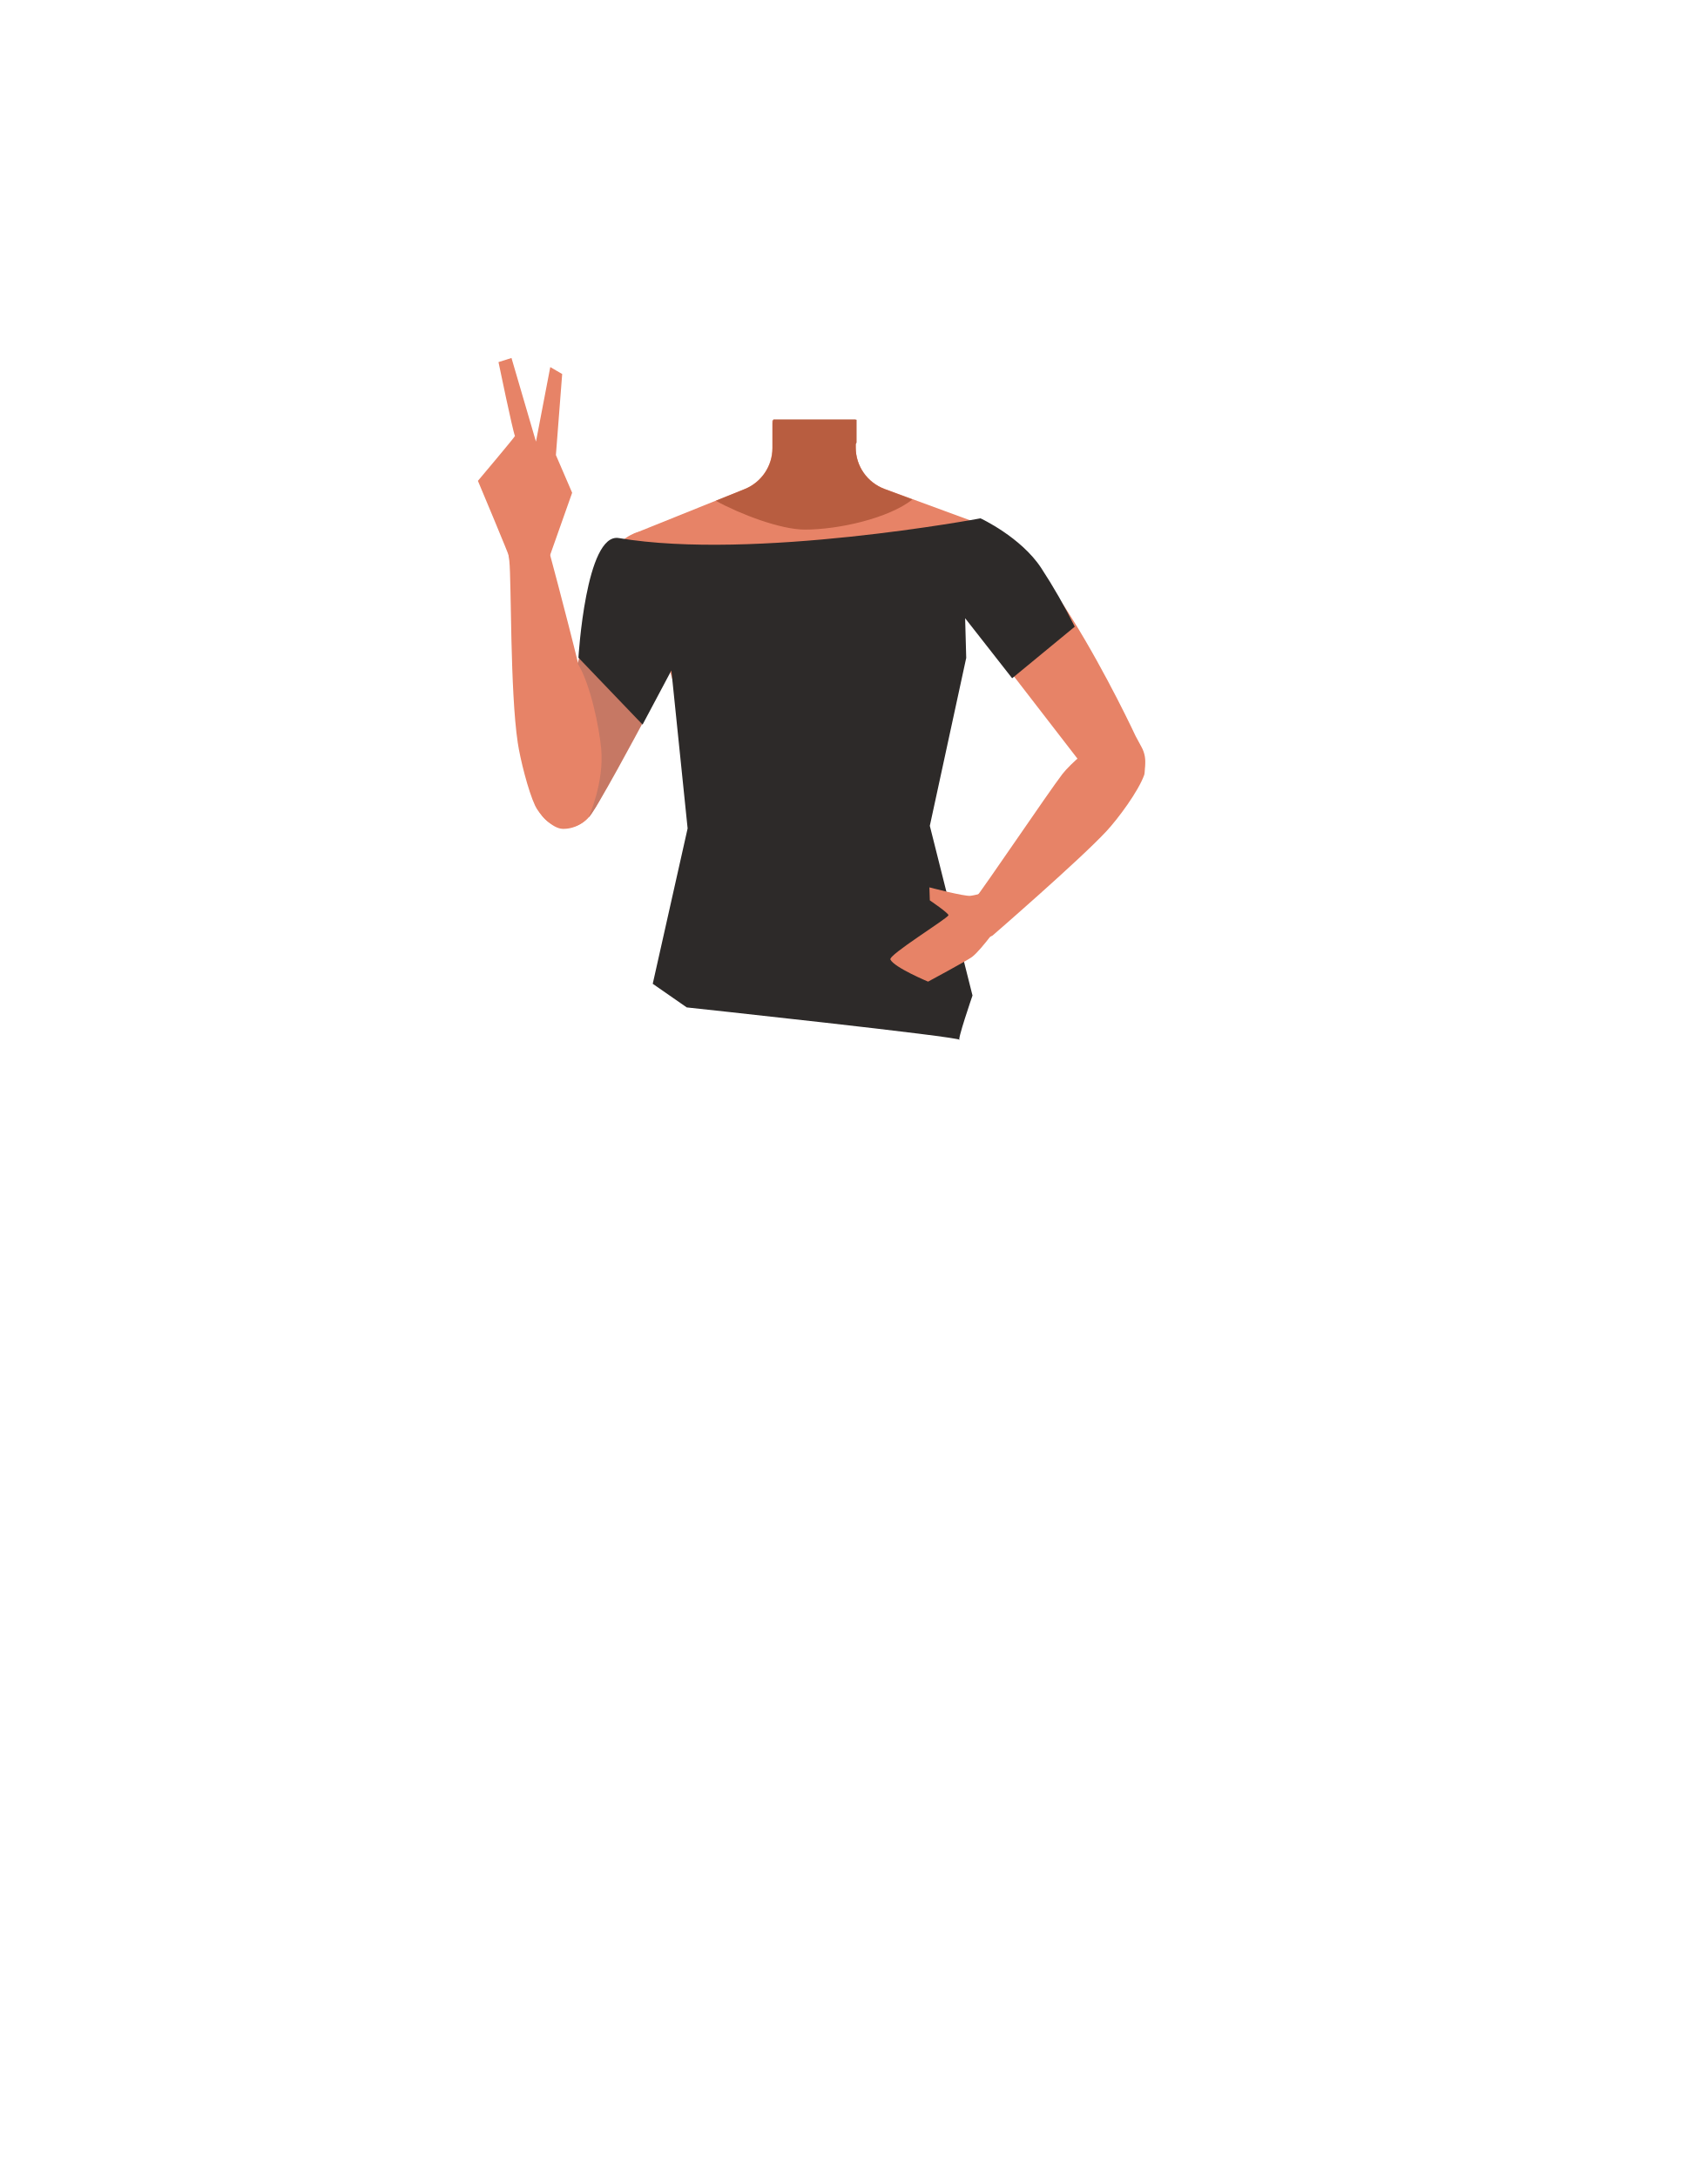
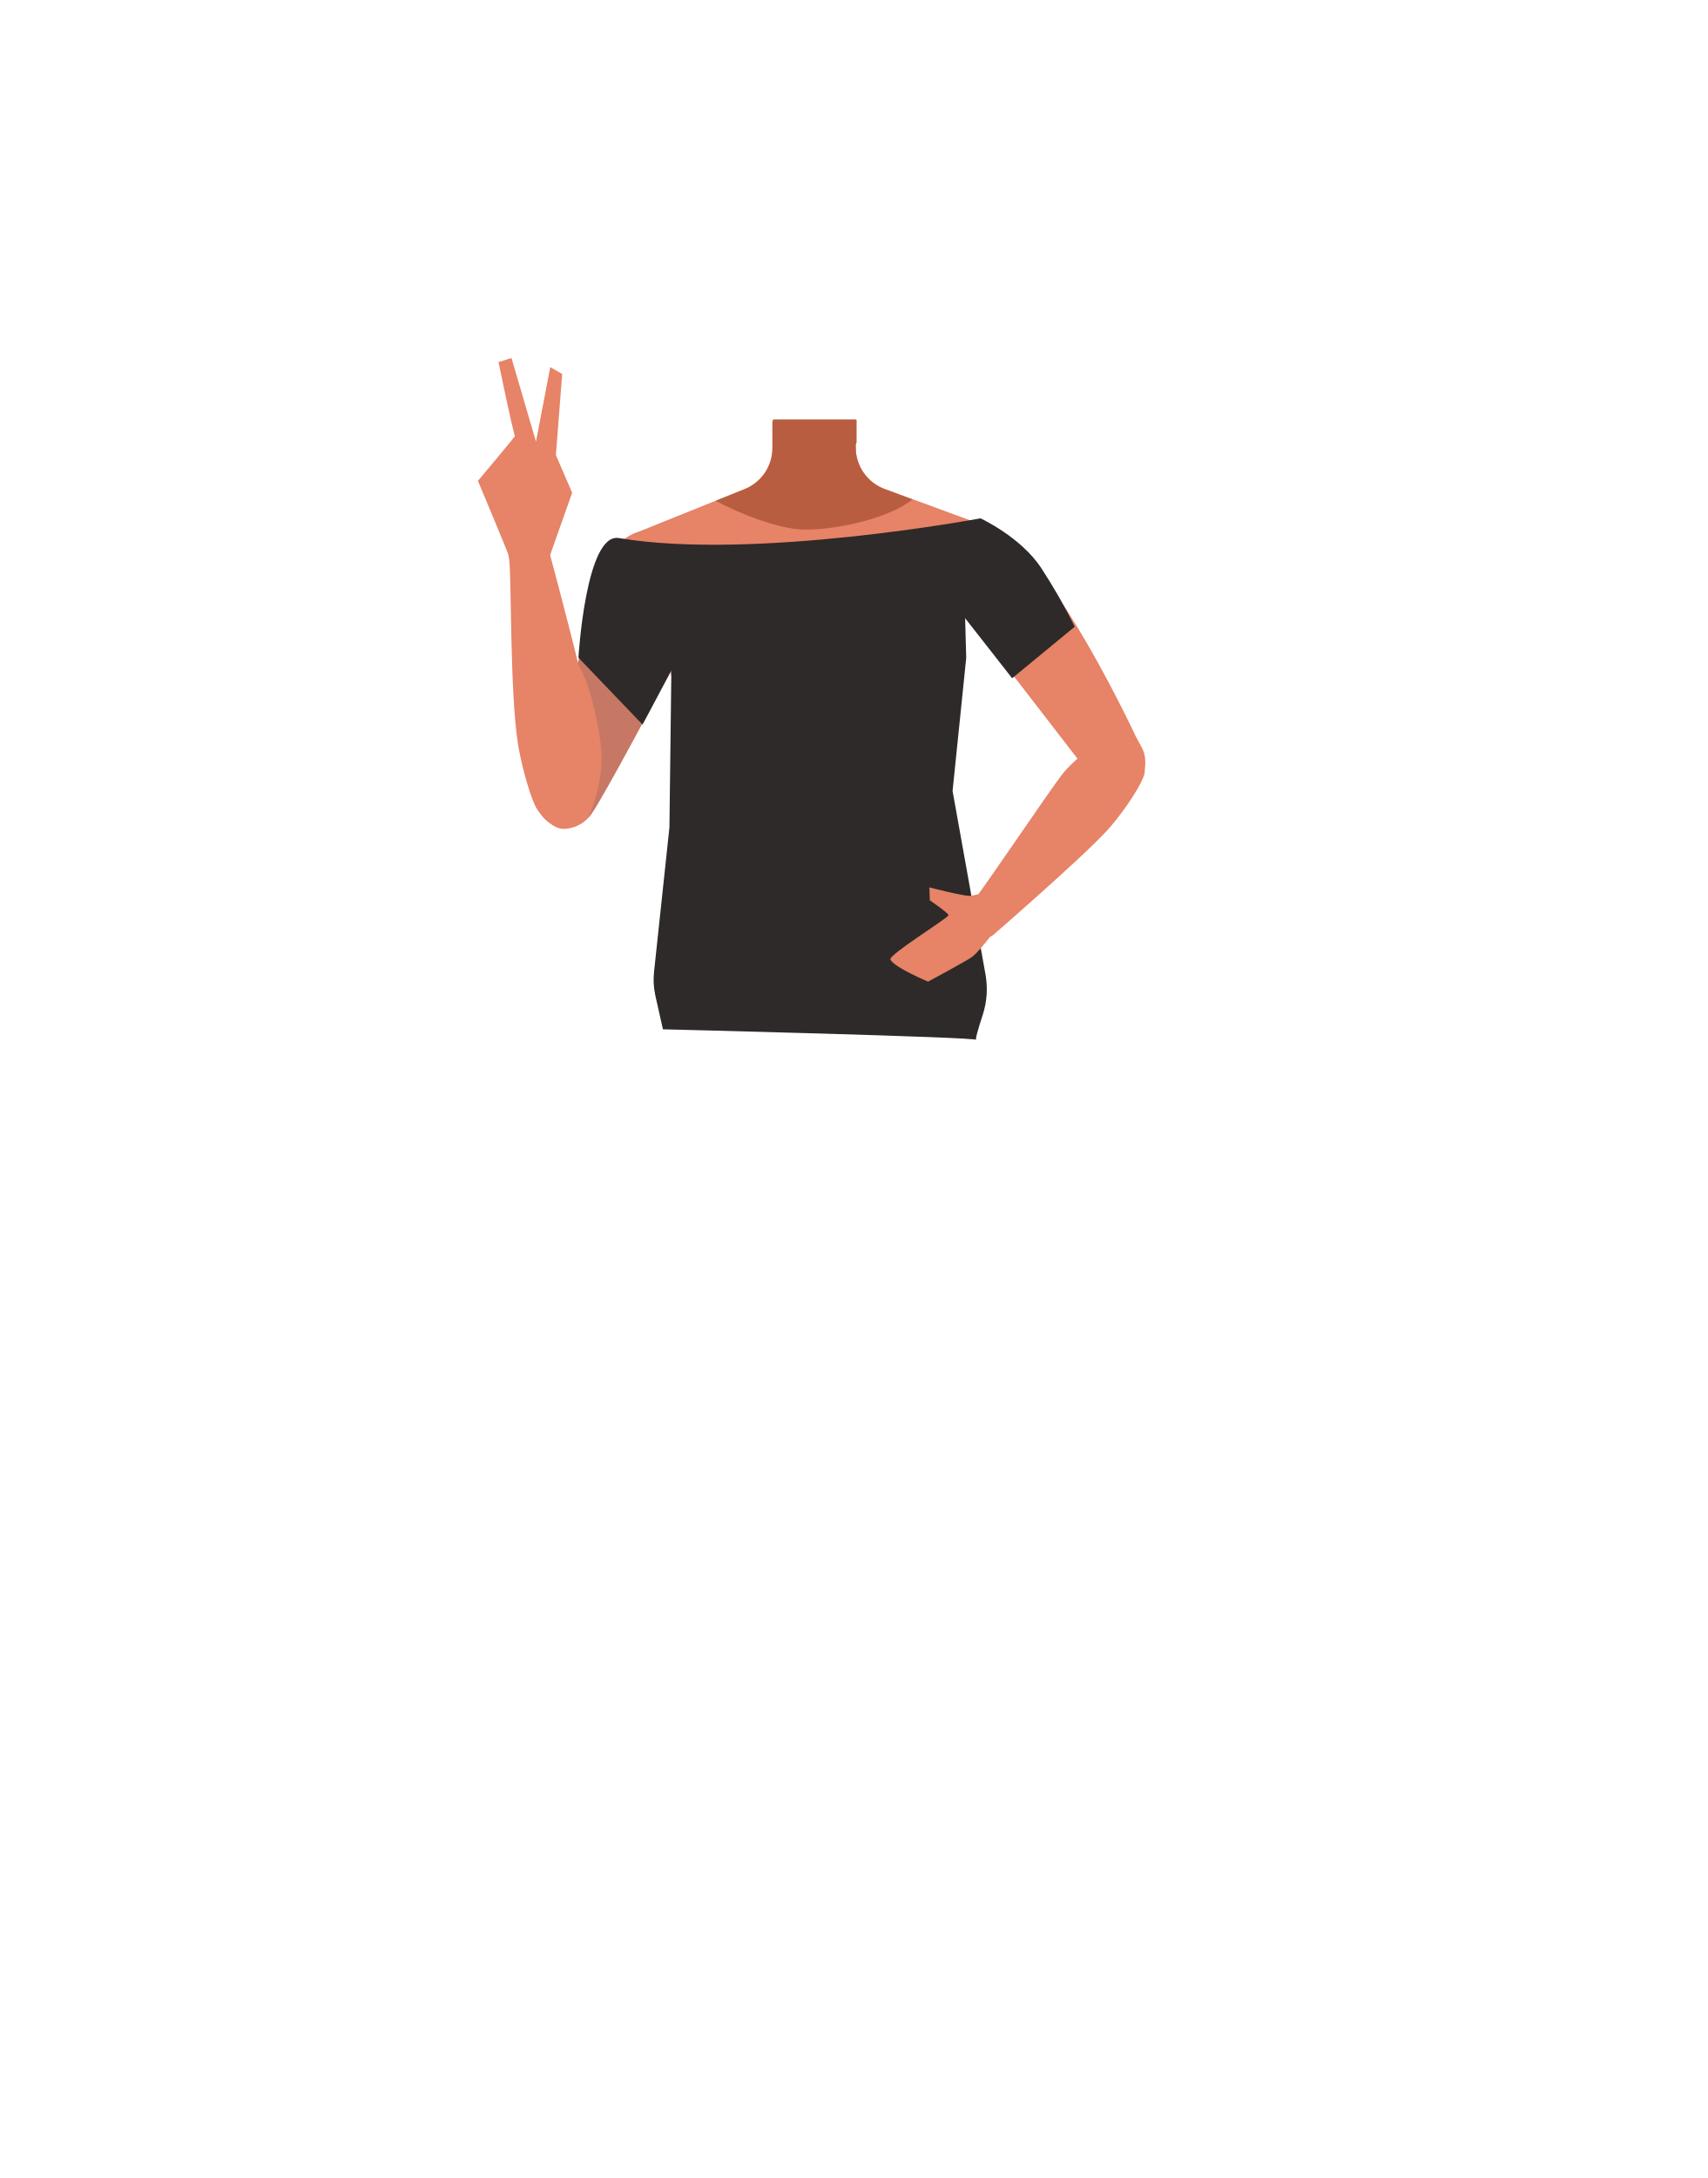
<svg xmlns="http://www.w3.org/2000/svg" version="1.1" id="Calque_1" x="0px" y="0px" viewBox="0 0 788 1005.1" style="enable-background:new 0 0 788 1005.1;" xml:space="preserve">
  <style type="text/css">
	.st0{fill:#E78367;}
	.st1{fill:#B85D40;}
	.st2{fill:#C67864;}
	.st3{fill:#2D2A29;}
</style>
  <g id="Calque_4">
-     <path class="st0" d="M440.4,283.9l2.2,18.2l-21.1,75.3h-92.1l-22.5-75.6l2.6-18.7l-17-36.8l51.2-20.6c7.7-3.1,12.8-10.6,12.8-18.9   v-12.8H395v12.5c0,8.5,5.3,16.1,13.3,19.1l51.4,18.9L440.4,283.9z" />
+     <path class="st0" d="M440.4,283.9l2.2,18.2l-21.1,75.3h-92.1l-22.5-75.6l2.6-18.7l-17-36.8l51.2-20.6c7.7-3.1,12.8-10.6,12.8-18.9   V194H395v12.5c0,8.5,5.3,16.1,13.3,19.1l51.4,18.9L440.4,283.9z" />
    <path class="st1" d="M356.9,193.7h38.5v10.6l0,0c-8.6,11-14.3,15.8-20.9,15.8c-4.9,0-12.7-9.7-17.7-13.6l0.1-1.9V193.7z" />
  </g>
  <g id="Calque_3">
-     <polygon points="230.9,515 231,515 230.9,515  " />
+     <path d="M230.9,515h0.1H230.9z" />
    <polygon points="231,515 231.1,515 231.1,515  " />
-     <polygon points="230.9,515 231,515 230.9,515  " />
+     <path d="M230.9,515h0.1H230.9z" />
    <polygon points="231,515 231.1,515 231.1,515  " />
    <path class="st0" d="M235.8,258.9c-0.6-2.3-15.2-37-15.2-37s17.2-20.4,17.1-20.7c-1-2.2-7.6-34.1-7.6-34.1l6-1.9l11.3,38.6   l6.6-34.4l5.5,3.2l-2.9,37.4l7.5,17.4l-10.4,29.4L235.8,258.9z" />
    <path class="st0" d="M503.6,358.2l2.9,2.9c4.8,5,12.7,5.2,17.8,0.5l0,0c4.6-4.4,5.7-11.3,2.6-16.9l-2.7-5c0,0-52.4-112.8-77.2-95.3   l0,0c-9,6.4-15,20.3-8.5,29.5L503.6,358.2z" />
    <path class="st0" d="M303.6,320.3l-28.4,51.8l-2.3,3.5c-3.9,6.1-11.9,8.1-18.2,4.7l0,0c-5.8-3.1-8.6-9.8-6.8-16.1l1.6-5.6   c0,0,14.5-40.5,17.7-54.5c3.9-17.1,9.3-69.7,41.3-57.3l-2-0.9c10.9,4.2,20.4,16.6,15.8,27.3L303.6,320.3z" />
    <path class="st0" d="M522.9,341.4L522.9,341.4c4,3.7,6.1,9,5.5,14.5c0,0.5-0.1,1.1-0.2,1.6c-2.7,7.7-12.2,20.4-17.4,26   c-12,13-52.6,48.2-52.6,48.2l0,0c-3.2,2-7.5,0.5-9.8-3.3l-0.5-0.9c-2.1-3.5-1.9-8,0.5-10.7c0.4-0.5,0.8-0.9,1.1-1.3   c5-6.2,34.3-49.7,40.9-58.3c3.9-5,13.4-13,18.7-16C512.2,339.6,519.5,338.3,522.9,341.4z" />
    <path class="st0" d="M259.8,382.5L259.8,382.5c5.8,0.1,11.1-3.2,13.8-8.3c0.3-0.5,0.6-1,0.8-1.5c2-9,0.6-27.8-0.9-36.8   c-1.1-6.3-3.4-16.5-6.1-27.6c-6.3-25.8-14.7-56.8-14.7-56.8l0,0c-1.9-4.3-6.7-6.4-11.1-4.9l-1,0.4c-4.1,1.4-6.5,5.6-5.8,9.8   c0.1,0.8,0.2,1.5,0.3,2c1,9.5,0.3,60.1,3.9,84c1.1,7.4,4.8,22.2,8,29C248.7,375.5,254.8,382.4,259.8,382.5z" />
    <path class="st2" d="M277.5,345.4c-1-10.1-4.9-29.5-10.8-39.2l0.8-2.6l28.9,30.5c0,0-22.2,41.6-24.7,43.1   C271.7,377.1,279,361.2,277.5,345.4z" />
-     <path class="st3" d="M267,303.5c0,0,3.4-57.7,18.6-55.2c62.4,10.5,167-9.1,167-9.1s18.6,8.6,28,22.9c5.7,8.7,10.9,17.8,15.5,27.1   L467.2,313l-21.7-27.7l0.5,18.3l-16.8,77.5l19.7,78.3c0,0-7.5,21.8-5.9,20.5s-126-15-126-15l-15.7-10.9l16.1-71.7l-7.5-72.9   l-13.3,25L267,303.5z" />
+     <path class="st3" d="M267,303.5c0,0,3.4-57.7,18.6-55.2c62.4,10.5,167-9.1,167-9.1s18.6,8.6,28,22.9c5.7,8.7,10.9,17.8,15.5,27.1   L467.2,313l-21.7-27.7l0.5,18.3l-6.3,61.4l15.2,84.7c1.1,6.2,0.7,12.6-1.3,18.7c-1.9,5.8-3.8,12.2-2.9,11.5   c1.6-1.3-144.7-4.9-144.7-4.9l-3.5-15.6c-0.8-3.6-1-7.3-0.6-10.9l7.1-66.6l0.9-72.5l-13.3,25L267,303.5z" />
    <path class="st0" d="M463.2,414.5c1.7,1.9,2.9,5.6-0.4,10c0,0-9.5,13.6-14.1,17.1c-2.1,1.6-20.3,11.4-20.3,11.4   s-15.6-6.5-17.4-10.2c-1-2.1,25.7-18.5,26.8-20.4c0.4-0.8-8.6-6.9-8.6-6.9l-0.2-6c0,0,16,4.2,18.9,3.9c1.6-0.2,3.1-0.6,4.7-1   C456.2,411.5,461,412,463.2,414.5z" />
    <polygon class="st0" points="455.6,407.4 453.5,412.2 457,420 460.9,427.5 463.9,423 469.8,417.4  " />
  </g>
  <path class="st1" d="M421.2,230.5c-11.1,8.7-34,13.9-49.7,13.9c-11.1,0-29.6-7-41.1-13.3l13.4-5.4c7.7-3.1,12.8-10.6,12.8-18.9  v-11.5l0.3-1.3l0.1-0.4h38v13c0,8.5,5.3,16.1,13.3,19.1L421.2,230.5z" />
</svg>
